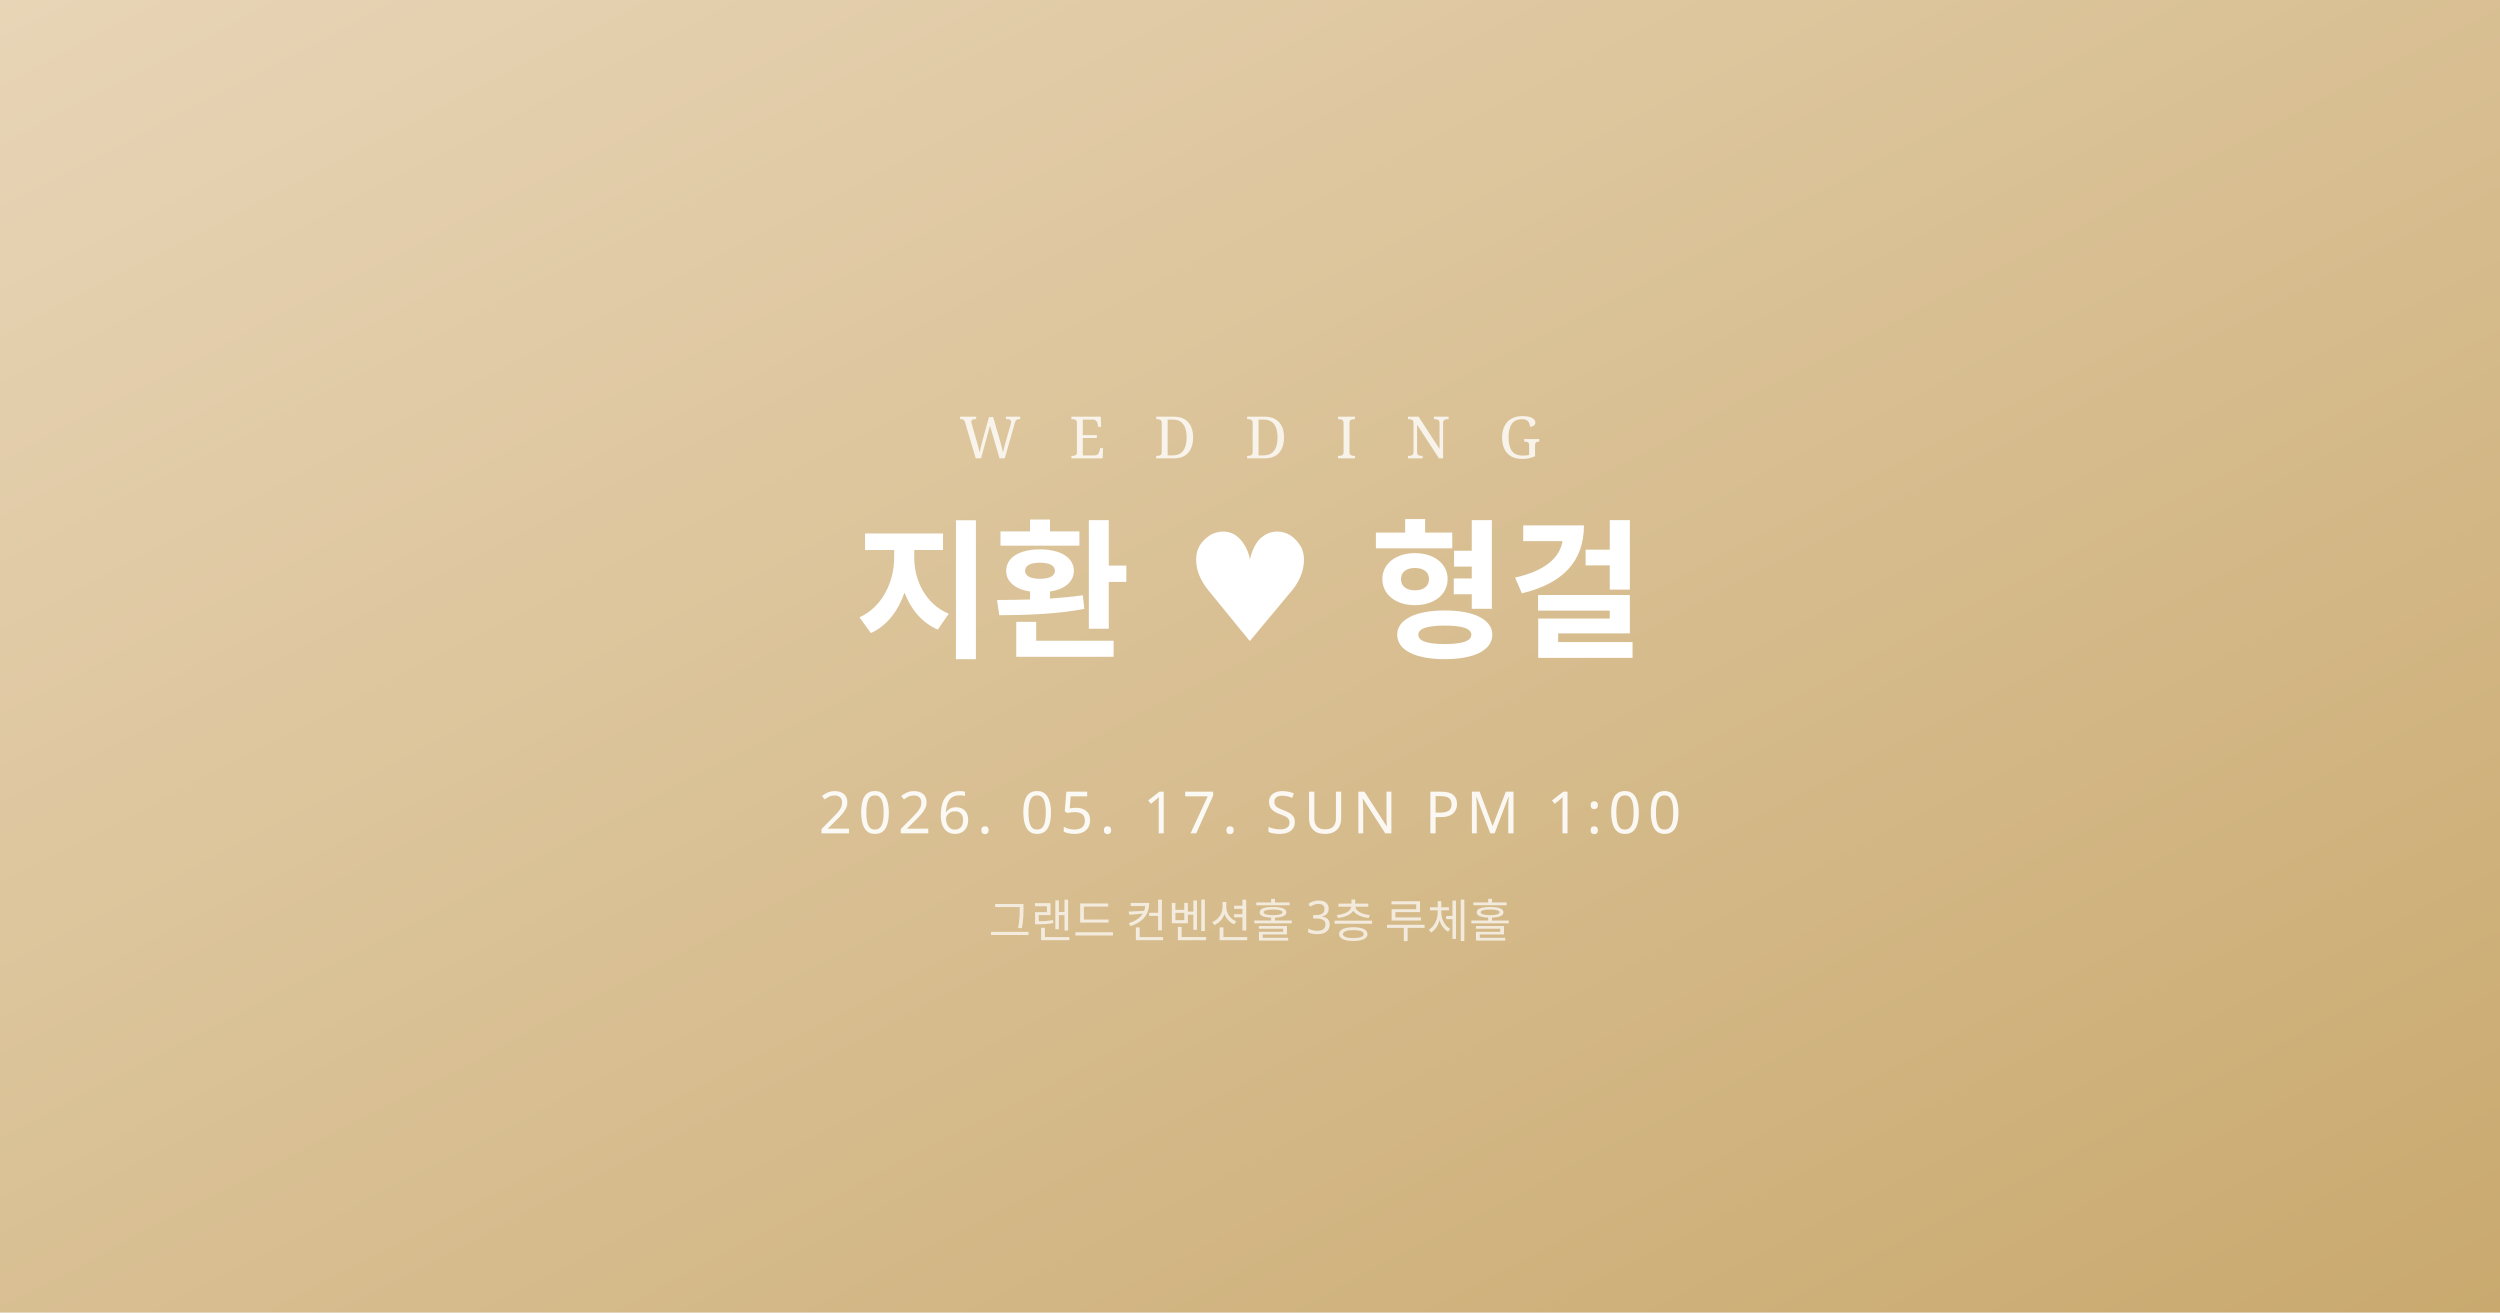
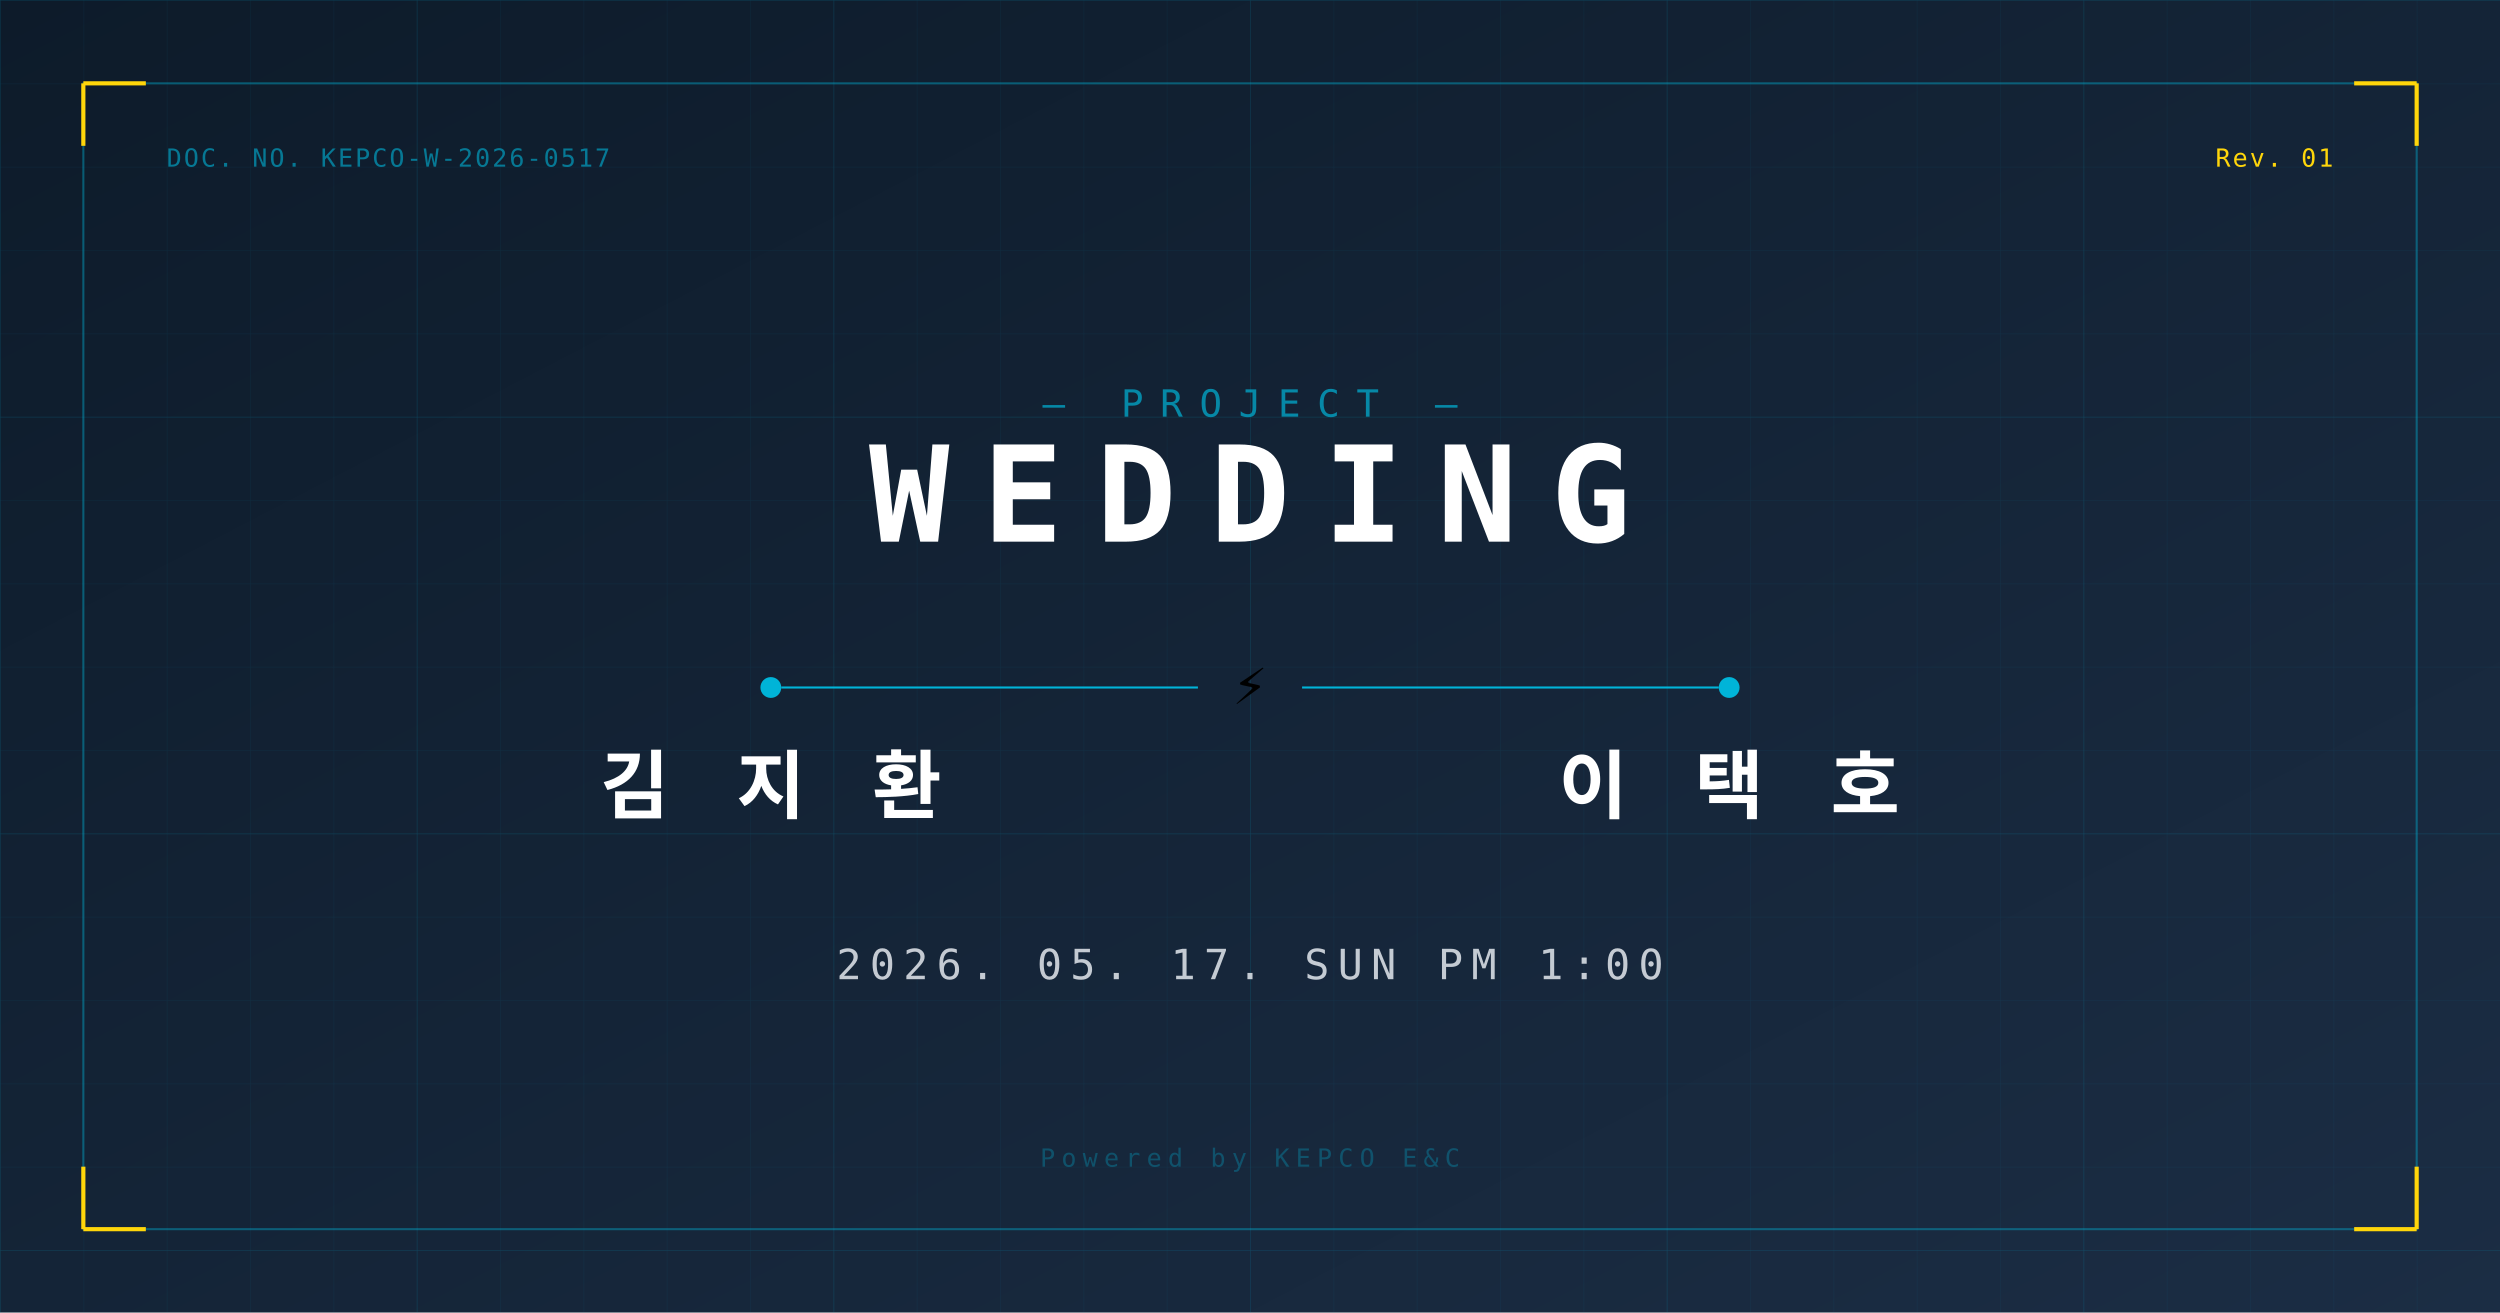
<svg xmlns="http://www.w3.org/2000/svg" width="1200" height="630" viewBox="0 0 1200 630">
  <defs>
    <linearGradient id="bg" x1="0%" y1="0%" x2="100%" y2="100%">
-       <stop offset="0%" style="stop-color:#e8d5b7" />
-       <stop offset="100%" style="stop-color:#c9a96e" />
+       <stop offset="0%" style="stop-color:#0d1b2a" />
+       <stop offset="100%" style="stop-color:#1b2d44" />
    </linearGradient>
+     <pattern id="grid" width="40" height="40" patternUnits="userSpaceOnUse">
+       <path d="M 40 0 L 0 0 0 40" fill="none" stroke="rgba(0,180,216,0.08)" stroke-width="0.5" />
+     </pattern>
+     <pattern id="gridLarge" width="200" height="200" patternUnits="userSpaceOnUse">
+       <path d="M 200 0 L 0 0 0 200" fill="none" stroke="rgba(0,180,216,0.15)" stroke-width="0.5" />
+     </pattern>
  </defs>
  <rect width="1200" height="630" fill="url(#bg)" />
-   <text x="600" y="220" text-anchor="middle" font-family="serif" font-size="28" fill="rgba(255,255,255,0.8)" letter-spacing="8">W E D D I N G</text>
-   <text x="600" y="310" text-anchor="middle" font-family="serif" font-size="72" fill="white" font-weight="bold">지환 ♥ 형걸</text>
-   <text x="600" y="400" text-anchor="middle" font-family="sans-serif" font-size="28" fill="rgba(255,255,255,0.9)" letter-spacing="3">2026. 05. 17. SUN PM 1:00</text>
-   <text x="600" y="450" text-anchor="middle" font-family="sans-serif" font-size="22" fill="rgba(255,255,255,0.7)">그랜드 컨벤션홀 3층 루체홀</text>
+   <rect width="1200" height="630" fill="url(#grid)" />
+   <rect width="1200" height="630" fill="url(#gridLarge)" />
+   <rect x="40" y="40" width="1120" height="550" fill="none" stroke="rgba(0,180,216,0.4)" stroke-width="1" />
+   <path d="M40,40 L40,70" stroke="#ffd60a" stroke-width="2" />
+   <path d="M40,40 L70,40" stroke="#ffd60a" stroke-width="2" />
+   <path d="M1160,40 L1160,70" stroke="#ffd60a" stroke-width="2" />
+   <path d="M1160,40 L1130,40" stroke="#ffd60a" stroke-width="2" />
+   <path d="M40,590 L40,560" stroke="#ffd60a" stroke-width="2" />
+   <path d="M40,590 L70,590" stroke="#ffd60a" stroke-width="2" />
+   <path d="M1160,590 L1160,560" stroke="#ffd60a" stroke-width="2" />
+   <path d="M1160,590 L1130,590" stroke="#ffd60a" stroke-width="2" />
+   <text x="80" y="80" font-family="monospace" font-size="12" fill="rgba(0,180,216,0.6)" letter-spacing="1">DOC. NO. KEPCO-W-2026-0517</text>
+   <text x="1120" y="80" text-anchor="end" font-family="monospace" font-size="12" fill="#ffd60a" letter-spacing="1">Rev. 01</text>
+   <text x="600" y="200" text-anchor="middle" font-family="monospace" font-size="18" fill="rgba(0,180,216,0.7)" letter-spacing="8">— PROJECT —</text>
+   <text x="600" y="260" text-anchor="middle" font-family="monospace" font-size="64" fill="white" font-weight="bold" letter-spacing="16">WEDDING</text>
+   <circle cx="370" cy="330" r="5" fill="#00b4d8" />
+   <line x1="375" y1="330" x2="575" y2="330" stroke="#00b4d8" stroke-width="1" />
+   <text x="600" y="338" text-anchor="middle" font-size="24">⚡</text>
+   <line x1="625" y1="330" x2="825" y2="330" stroke="#00b4d8" stroke-width="1" />
+   <circle cx="830" cy="330" r="5" fill="#00b4d8" />
+   <text x="370" y="390" text-anchor="middle" font-family="serif" font-size="36" fill="white" font-weight="bold" letter-spacing="12">김 지 환</text>
+   <text x="830" y="390" text-anchor="middle" font-family="serif" font-size="36" fill="white" font-weight="bold" letter-spacing="12">이 택 호</text>
+   <text x="600" y="470" text-anchor="middle" font-family="monospace" font-size="20" fill="rgba(240,244,248,0.8)" letter-spacing="4">2026. 05. 17. SUN PM 1:00</text>
+   <text x="600" y="560" text-anchor="middle" font-family="monospace" font-size="12" fill="rgba(0,180,216,0.3)" letter-spacing="3">Powered by KEPCO E&amp;C</text>
</svg>
